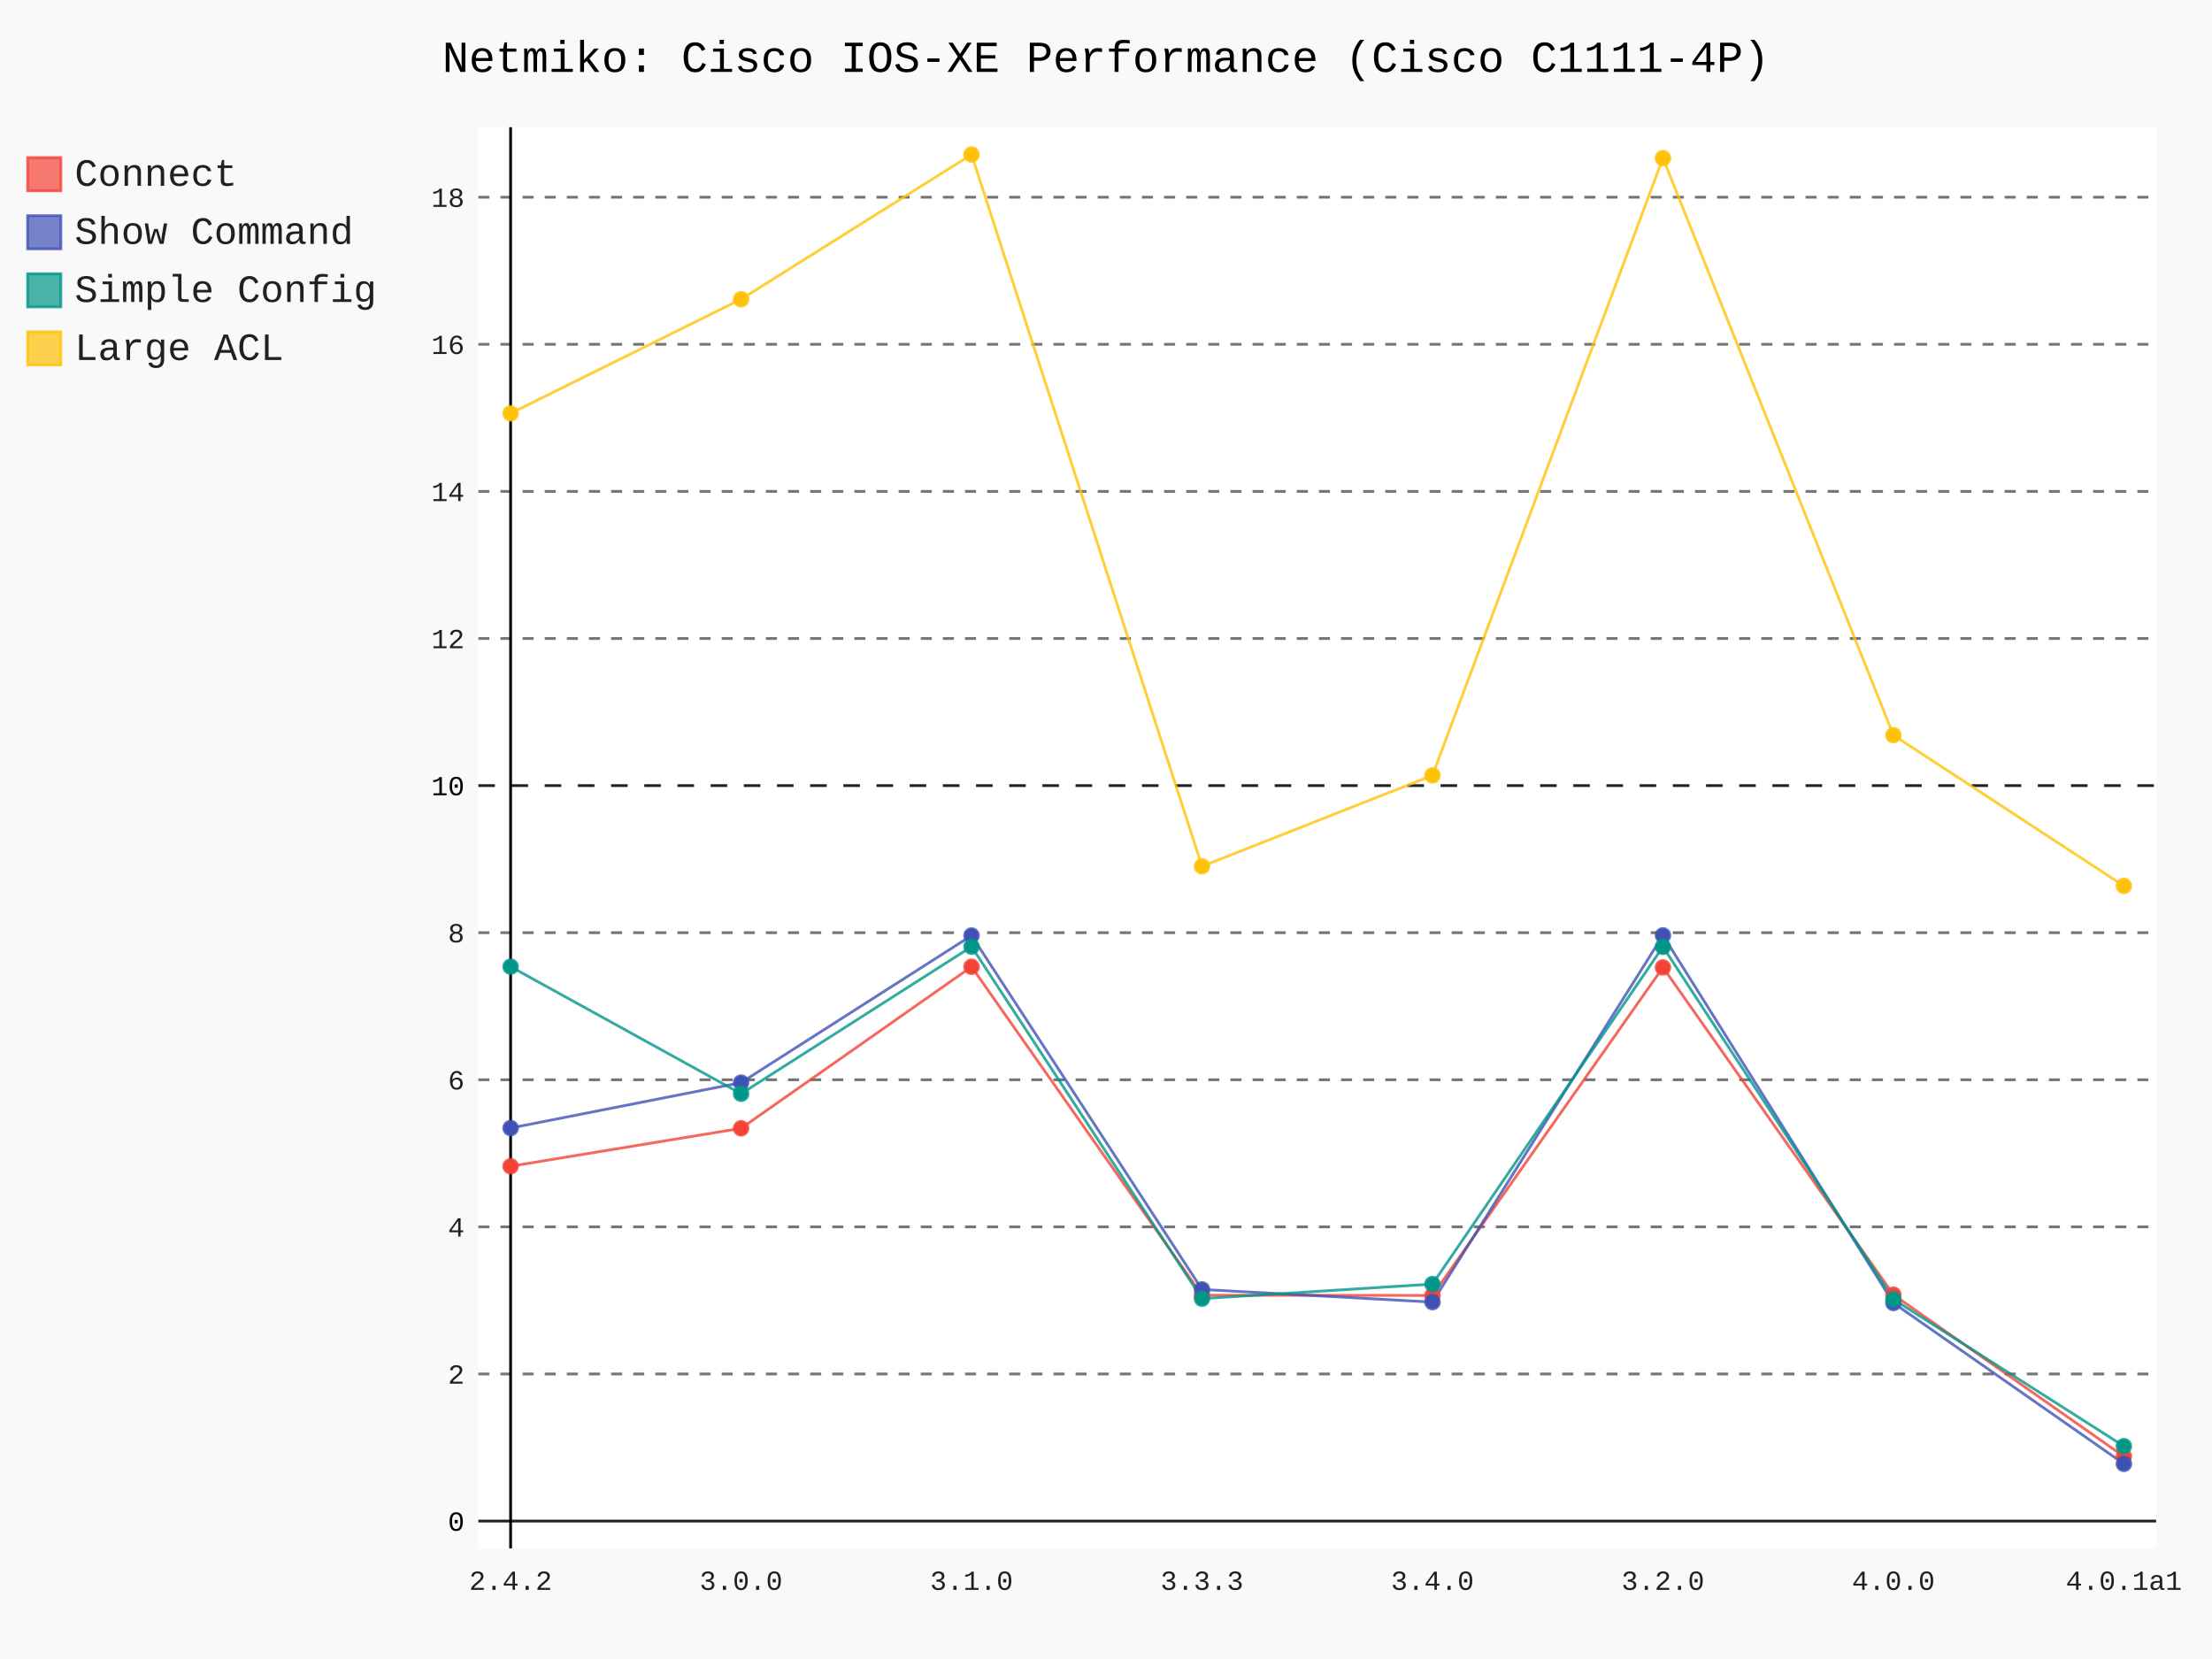
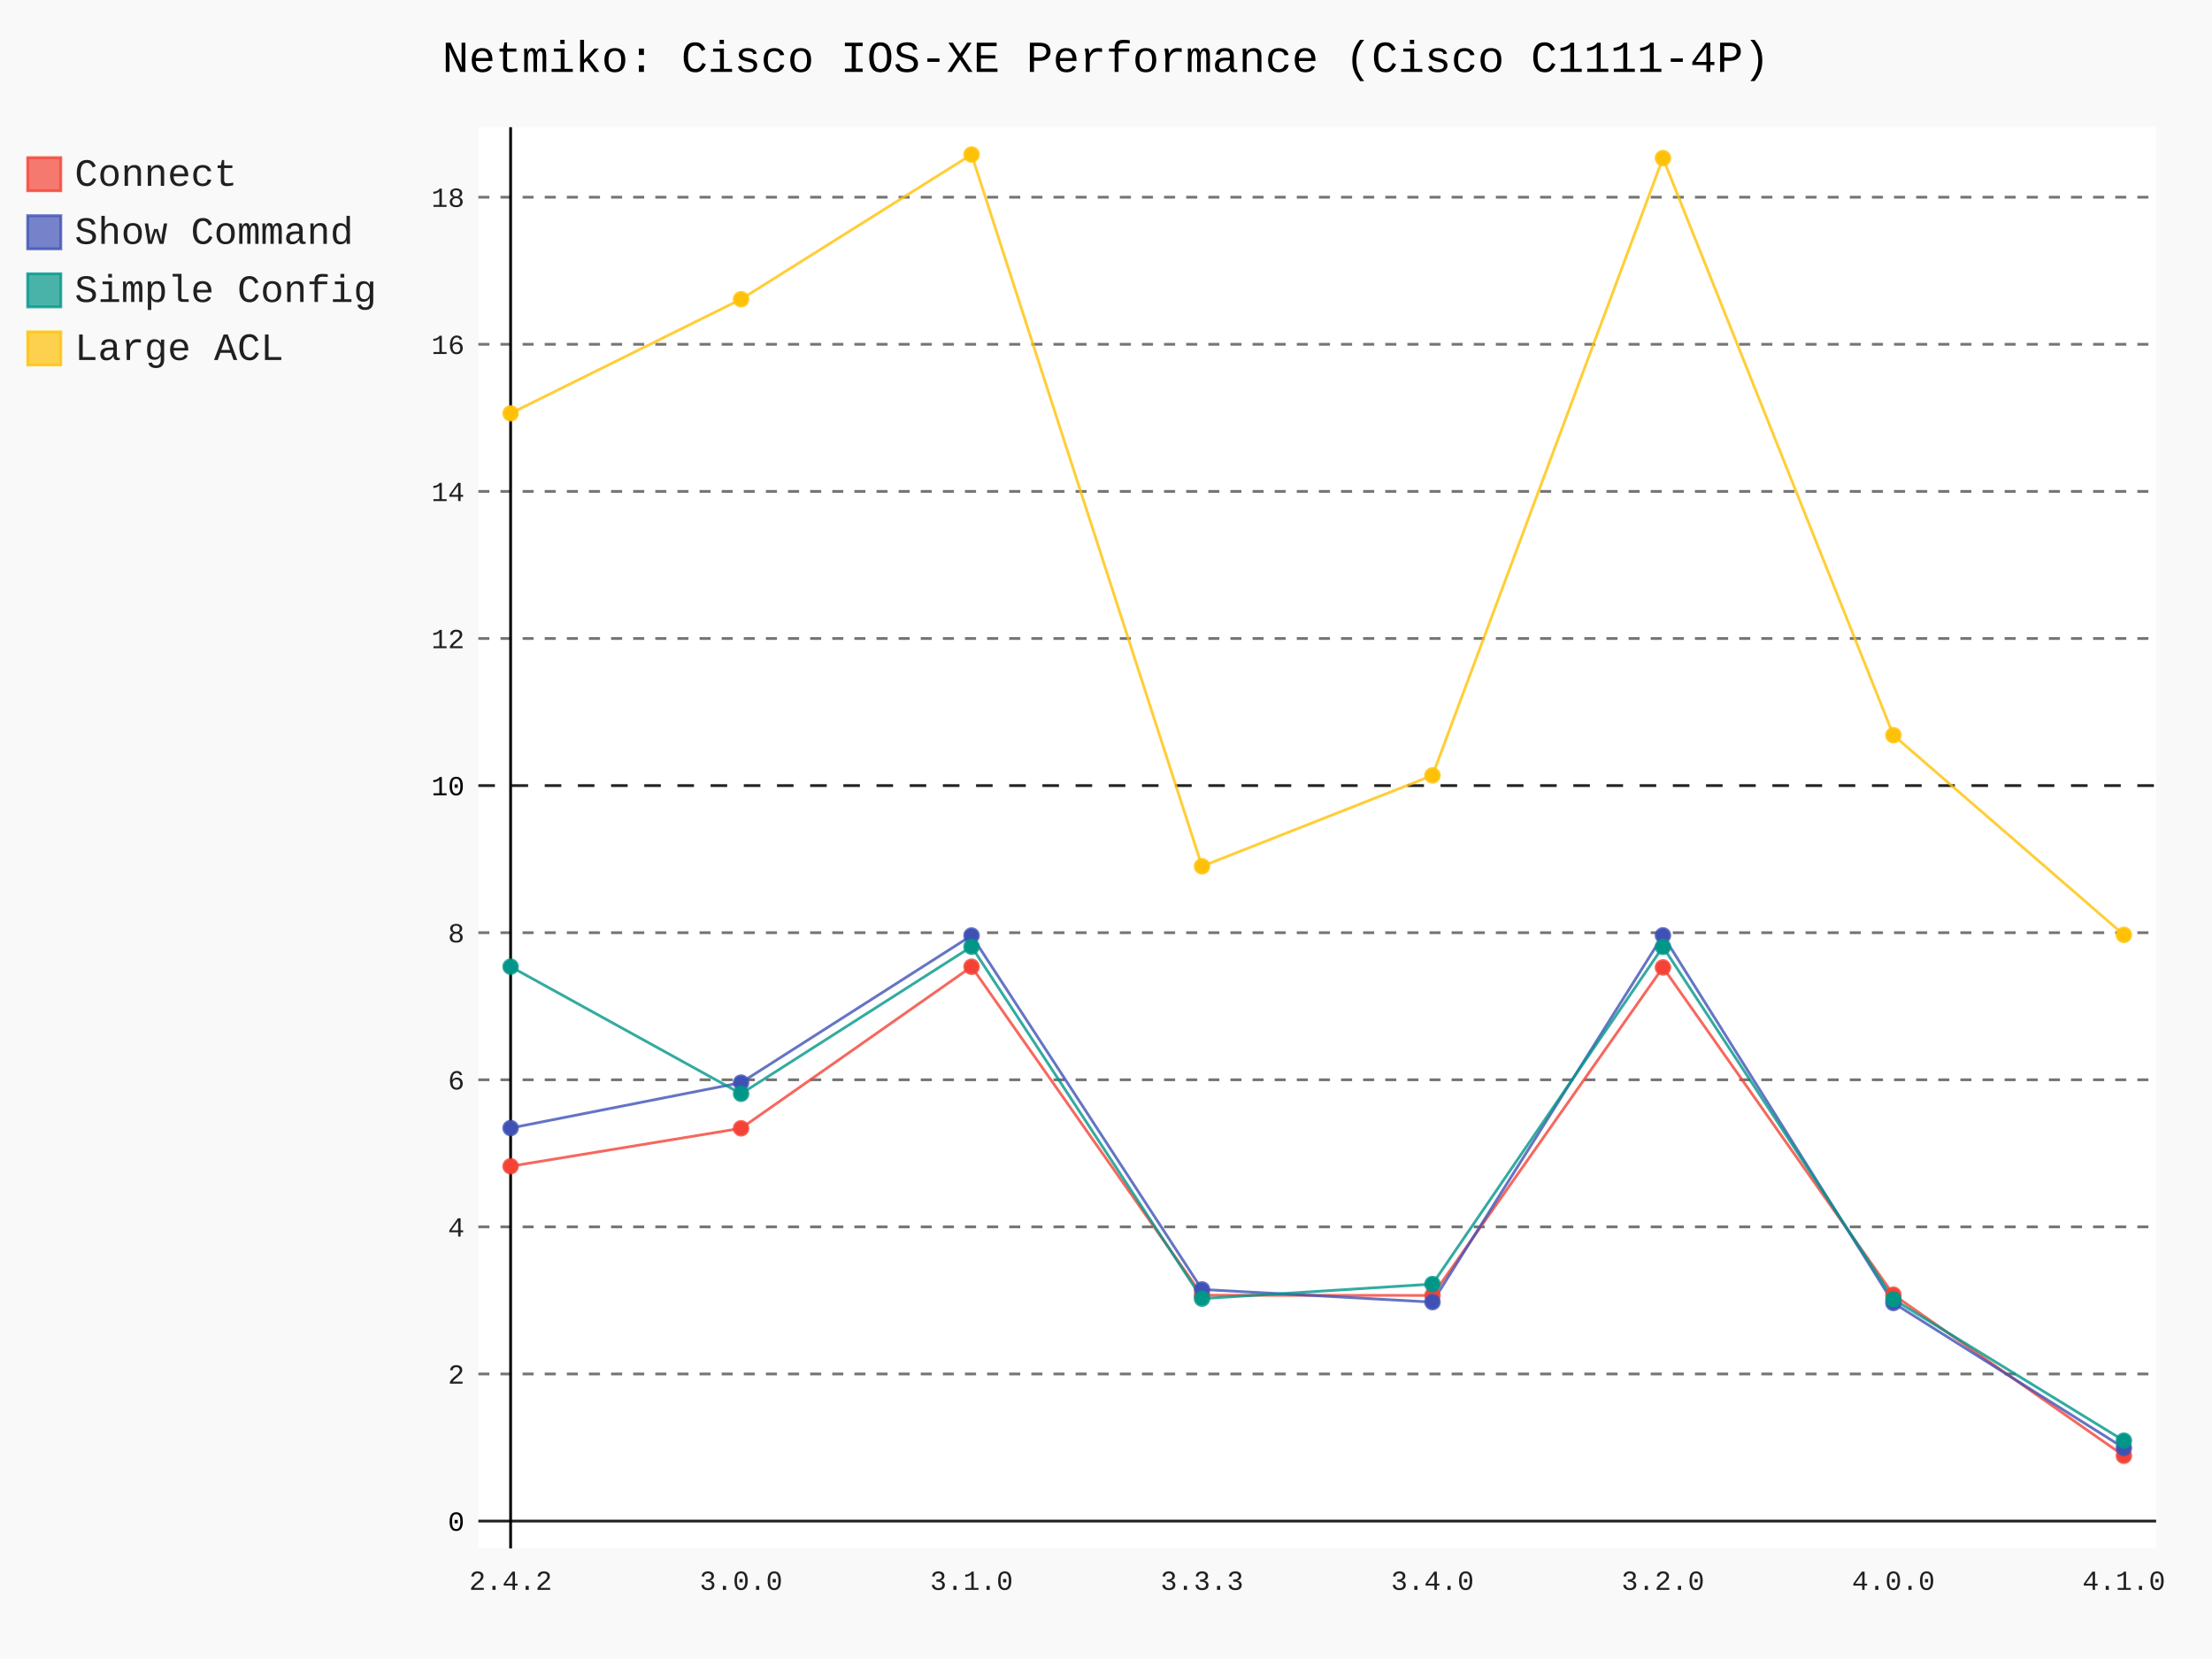
- <svg xmlns="http://www.w3.org/2000/svg" id="chart-150387df-833d-44aa-886b-c54576207d96" class="pygal-chart" viewBox="0 0 800 600">
+ <svg xmlns="http://www.w3.org/2000/svg" id="chart-1b066b8a-cf5d-40ef-bf1a-bc1beccd74e0" class="pygal-chart" viewBox="0 0 800 600">
  <defs>
-     <style type="text/css">#chart-150387df-833d-44aa-886b-c54576207d96{-webkit-user-select:none;-webkit-font-smoothing:antialiased;font-family:Consolas,"Liberation Mono",Menlo,Courier,monospace}#chart-150387df-833d-44aa-886b-c54576207d96 .title{font-family:Consolas,"Liberation Mono",Menlo,Courier,monospace;font-size:16px}#chart-150387df-833d-44aa-886b-c54576207d96 .legends .legend text{font-family:Consolas,"Liberation Mono",Menlo,Courier,monospace;font-size:14px}#chart-150387df-833d-44aa-886b-c54576207d96 .axis text{font-family:Consolas,"Liberation Mono",Menlo,Courier,monospace;font-size:10px}#chart-150387df-833d-44aa-886b-c54576207d96 .axis text.major{font-family:Consolas,"Liberation Mono",Menlo,Courier,monospace;font-size:10px}#chart-150387df-833d-44aa-886b-c54576207d96 .text-overlay text.value{font-family:Consolas,"Liberation Mono",Menlo,Courier,monospace;font-size:16px}#chart-150387df-833d-44aa-886b-c54576207d96 .text-overlay text.label{font-family:Consolas,"Liberation Mono",Menlo,Courier,monospace;font-size:10px}#chart-150387df-833d-44aa-886b-c54576207d96 .tooltip{font-family:Consolas,"Liberation Mono",Menlo,Courier,monospace;font-size:14px}#chart-150387df-833d-44aa-886b-c54576207d96 text.no_data{font-family:Consolas,"Liberation Mono",Menlo,Courier,monospace;font-size:64px}
- #chart-150387df-833d-44aa-886b-c54576207d96{background-color:rgba(249,249,249,1)}#chart-150387df-833d-44aa-886b-c54576207d96 path,#chart-150387df-833d-44aa-886b-c54576207d96 line,#chart-150387df-833d-44aa-886b-c54576207d96 rect,#chart-150387df-833d-44aa-886b-c54576207d96 circle{-webkit-transition:150ms;-moz-transition:150ms;transition:150ms}#chart-150387df-833d-44aa-886b-c54576207d96 .graph &gt; .background{fill:rgba(249,249,249,1)}#chart-150387df-833d-44aa-886b-c54576207d96 .plot &gt; .background{fill:rgba(255,255,255,1)}#chart-150387df-833d-44aa-886b-c54576207d96 .graph{fill:rgba(0,0,0,.87)}#chart-150387df-833d-44aa-886b-c54576207d96 text.no_data{fill:rgba(0,0,0,1)}#chart-150387df-833d-44aa-886b-c54576207d96 .title{fill:rgba(0,0,0,1)}#chart-150387df-833d-44aa-886b-c54576207d96 .legends .legend text{fill:rgba(0,0,0,.87)}#chart-150387df-833d-44aa-886b-c54576207d96 .legends .legend:hover text{fill:rgba(0,0,0,1)}#chart-150387df-833d-44aa-886b-c54576207d96 .axis .line{stroke:rgba(0,0,0,1)}#chart-150387df-833d-44aa-886b-c54576207d96 .axis .guide.line{stroke:rgba(0,0,0,.54)}#chart-150387df-833d-44aa-886b-c54576207d96 .axis .major.line{stroke:rgba(0,0,0,.87)}#chart-150387df-833d-44aa-886b-c54576207d96 .axis text.major{fill:rgba(0,0,0,1)}#chart-150387df-833d-44aa-886b-c54576207d96 .axis.y .guides:hover .guide.line,#chart-150387df-833d-44aa-886b-c54576207d96 .line-graph .axis.x .guides:hover .guide.line,#chart-150387df-833d-44aa-886b-c54576207d96 .stackedline-graph .axis.x .guides:hover .guide.line,#chart-150387df-833d-44aa-886b-c54576207d96 .xy-graph .axis.x .guides:hover .guide.line{stroke:rgba(0,0,0,1)}#chart-150387df-833d-44aa-886b-c54576207d96 .axis .guides:hover text{fill:rgba(0,0,0,1)}#chart-150387df-833d-44aa-886b-c54576207d96 .reactive{fill-opacity:.7;stroke-opacity:.8}#chart-150387df-833d-44aa-886b-c54576207d96 .ci{stroke:rgba(0,0,0,.87)}#chart-150387df-833d-44aa-886b-c54576207d96 .reactive.active,#chart-150387df-833d-44aa-886b-c54576207d96 .active .reactive{fill-opacity:.8;stroke-opacity:.9;stroke-width:4}#chart-150387df-833d-44aa-886b-c54576207d96 .ci .reactive.active{stroke-width:1.5}#chart-150387df-833d-44aa-886b-c54576207d96 .series text{fill:rgba(0,0,0,1)}#chart-150387df-833d-44aa-886b-c54576207d96 .tooltip rect{fill:rgba(255,255,255,1);stroke:rgba(0,0,0,1);-webkit-transition:opacity 150ms;-moz-transition:opacity 150ms;transition:opacity 150ms}#chart-150387df-833d-44aa-886b-c54576207d96 .tooltip .label{fill:rgba(0,0,0,.87)}#chart-150387df-833d-44aa-886b-c54576207d96 .tooltip .label{fill:rgba(0,0,0,.87)}#chart-150387df-833d-44aa-886b-c54576207d96 .tooltip .legend{font-size:.8em;fill:rgba(0,0,0,.54)}#chart-150387df-833d-44aa-886b-c54576207d96 .tooltip .x_label{font-size:.6em;fill:rgba(0,0,0,1)}#chart-150387df-833d-44aa-886b-c54576207d96 .tooltip .xlink{font-size:.5em;text-decoration:underline}#chart-150387df-833d-44aa-886b-c54576207d96 .tooltip .value{font-size:1.5em}#chart-150387df-833d-44aa-886b-c54576207d96 .bound{font-size:.5em}#chart-150387df-833d-44aa-886b-c54576207d96 .max-value{font-size:.75em;fill:rgba(0,0,0,.54)}#chart-150387df-833d-44aa-886b-c54576207d96 .map-element{fill:rgba(255,255,255,1);stroke:rgba(0,0,0,.54) !important}#chart-150387df-833d-44aa-886b-c54576207d96 .map-element .reactive{fill-opacity:inherit;stroke-opacity:inherit}#chart-150387df-833d-44aa-886b-c54576207d96 .color-0,#chart-150387df-833d-44aa-886b-c54576207d96 .color-0 a:visited{stroke:#F44336;fill:#F44336}#chart-150387df-833d-44aa-886b-c54576207d96 .color-1,#chart-150387df-833d-44aa-886b-c54576207d96 .color-1 a:visited{stroke:#3F51B5;fill:#3F51B5}#chart-150387df-833d-44aa-886b-c54576207d96 .color-2,#chart-150387df-833d-44aa-886b-c54576207d96 .color-2 a:visited{stroke:#009688;fill:#009688}#chart-150387df-833d-44aa-886b-c54576207d96 .color-3,#chart-150387df-833d-44aa-886b-c54576207d96 .color-3 a:visited{stroke:#FFC107;fill:#FFC107}#chart-150387df-833d-44aa-886b-c54576207d96 .text-overlay .color-0 text{fill:black}#chart-150387df-833d-44aa-886b-c54576207d96 .text-overlay .color-1 text{fill:black}#chart-150387df-833d-44aa-886b-c54576207d96 .text-overlay .color-2 text{fill:black}#chart-150387df-833d-44aa-886b-c54576207d96 .text-overlay .color-3 text{fill:black}
- #chart-150387df-833d-44aa-886b-c54576207d96 text.no_data{text-anchor:middle}#chart-150387df-833d-44aa-886b-c54576207d96 .guide.line{fill:none}#chart-150387df-833d-44aa-886b-c54576207d96 .centered{text-anchor:middle}#chart-150387df-833d-44aa-886b-c54576207d96 .title{text-anchor:middle}#chart-150387df-833d-44aa-886b-c54576207d96 .legends .legend text{fill-opacity:1}#chart-150387df-833d-44aa-886b-c54576207d96 .axis.x text{text-anchor:middle}#chart-150387df-833d-44aa-886b-c54576207d96 .axis.x:not(.web) text[transform]{text-anchor:start}#chart-150387df-833d-44aa-886b-c54576207d96 .axis.x:not(.web) text[transform].backwards{text-anchor:end}#chart-150387df-833d-44aa-886b-c54576207d96 .axis.y text{text-anchor:end}#chart-150387df-833d-44aa-886b-c54576207d96 .axis.y text[transform].backwards{text-anchor:start}#chart-150387df-833d-44aa-886b-c54576207d96 .axis.y2 text{text-anchor:start}#chart-150387df-833d-44aa-886b-c54576207d96 .axis.y2 text[transform].backwards{text-anchor:end}#chart-150387df-833d-44aa-886b-c54576207d96 .axis .guide.line{stroke-dasharray:4,4}#chart-150387df-833d-44aa-886b-c54576207d96 .axis .major.guide.line{stroke-dasharray:6,6}#chart-150387df-833d-44aa-886b-c54576207d96 .horizontal .axis.y .guide.line,#chart-150387df-833d-44aa-886b-c54576207d96 .horizontal .axis.y2 .guide.line,#chart-150387df-833d-44aa-886b-c54576207d96 .vertical .axis.x .guide.line{opacity:0}#chart-150387df-833d-44aa-886b-c54576207d96 .horizontal .axis.always_show .guide.line,#chart-150387df-833d-44aa-886b-c54576207d96 .vertical .axis.always_show .guide.line{opacity:1 !important}#chart-150387df-833d-44aa-886b-c54576207d96 .axis.y .guides:hover .guide.line,#chart-150387df-833d-44aa-886b-c54576207d96 .axis.y2 .guides:hover .guide.line,#chart-150387df-833d-44aa-886b-c54576207d96 .axis.x .guides:hover .guide.line{opacity:1}#chart-150387df-833d-44aa-886b-c54576207d96 .axis .guides:hover text{opacity:1}#chart-150387df-833d-44aa-886b-c54576207d96 .nofill{fill:none}#chart-150387df-833d-44aa-886b-c54576207d96 .subtle-fill{fill-opacity:.2}#chart-150387df-833d-44aa-886b-c54576207d96 .dot{stroke-width:1px;fill-opacity:1}#chart-150387df-833d-44aa-886b-c54576207d96 .dot.active{stroke-width:5px}#chart-150387df-833d-44aa-886b-c54576207d96 .dot.negative{fill:transparent}#chart-150387df-833d-44aa-886b-c54576207d96 text,#chart-150387df-833d-44aa-886b-c54576207d96 tspan{stroke:none !important}#chart-150387df-833d-44aa-886b-c54576207d96 .series text.active{opacity:1}#chart-150387df-833d-44aa-886b-c54576207d96 .tooltip rect{fill-opacity:.95;stroke-width:.5}#chart-150387df-833d-44aa-886b-c54576207d96 .tooltip text{fill-opacity:1}#chart-150387df-833d-44aa-886b-c54576207d96 .showable{visibility:hidden}#chart-150387df-833d-44aa-886b-c54576207d96 .showable.shown{visibility:visible}#chart-150387df-833d-44aa-886b-c54576207d96 .gauge-background{fill:rgba(229,229,229,1);stroke:none}#chart-150387df-833d-44aa-886b-c54576207d96 .bg-lines{stroke:rgba(249,249,249,1);stroke-width:2px}</style>
+     <style type="text/css">#chart-1b066b8a-cf5d-40ef-bf1a-bc1beccd74e0{-webkit-user-select:none;-webkit-font-smoothing:antialiased;font-family:Consolas,"Liberation Mono",Menlo,Courier,monospace}#chart-1b066b8a-cf5d-40ef-bf1a-bc1beccd74e0 .title{font-family:Consolas,"Liberation Mono",Menlo,Courier,monospace;font-size:16px}#chart-1b066b8a-cf5d-40ef-bf1a-bc1beccd74e0 .legends .legend text{font-family:Consolas,"Liberation Mono",Menlo,Courier,monospace;font-size:14px}#chart-1b066b8a-cf5d-40ef-bf1a-bc1beccd74e0 .axis text{font-family:Consolas,"Liberation Mono",Menlo,Courier,monospace;font-size:10px}#chart-1b066b8a-cf5d-40ef-bf1a-bc1beccd74e0 .axis text.major{font-family:Consolas,"Liberation Mono",Menlo,Courier,monospace;font-size:10px}#chart-1b066b8a-cf5d-40ef-bf1a-bc1beccd74e0 .text-overlay text.value{font-family:Consolas,"Liberation Mono",Menlo,Courier,monospace;font-size:16px}#chart-1b066b8a-cf5d-40ef-bf1a-bc1beccd74e0 .text-overlay text.label{font-family:Consolas,"Liberation Mono",Menlo,Courier,monospace;font-size:10px}#chart-1b066b8a-cf5d-40ef-bf1a-bc1beccd74e0 .tooltip{font-family:Consolas,"Liberation Mono",Menlo,Courier,monospace;font-size:14px}#chart-1b066b8a-cf5d-40ef-bf1a-bc1beccd74e0 text.no_data{font-family:Consolas,"Liberation Mono",Menlo,Courier,monospace;font-size:64px}
+ #chart-1b066b8a-cf5d-40ef-bf1a-bc1beccd74e0{background-color:rgba(249,249,249,1)}#chart-1b066b8a-cf5d-40ef-bf1a-bc1beccd74e0 path,#chart-1b066b8a-cf5d-40ef-bf1a-bc1beccd74e0 line,#chart-1b066b8a-cf5d-40ef-bf1a-bc1beccd74e0 rect,#chart-1b066b8a-cf5d-40ef-bf1a-bc1beccd74e0 circle{-webkit-transition:150ms;-moz-transition:150ms;transition:150ms}#chart-1b066b8a-cf5d-40ef-bf1a-bc1beccd74e0 .graph &gt; .background{fill:rgba(249,249,249,1)}#chart-1b066b8a-cf5d-40ef-bf1a-bc1beccd74e0 .plot &gt; .background{fill:rgba(255,255,255,1)}#chart-1b066b8a-cf5d-40ef-bf1a-bc1beccd74e0 .graph{fill:rgba(0,0,0,.87)}#chart-1b066b8a-cf5d-40ef-bf1a-bc1beccd74e0 text.no_data{fill:rgba(0,0,0,1)}#chart-1b066b8a-cf5d-40ef-bf1a-bc1beccd74e0 .title{fill:rgba(0,0,0,1)}#chart-1b066b8a-cf5d-40ef-bf1a-bc1beccd74e0 .legends .legend text{fill:rgba(0,0,0,.87)}#chart-1b066b8a-cf5d-40ef-bf1a-bc1beccd74e0 .legends .legend:hover text{fill:rgba(0,0,0,1)}#chart-1b066b8a-cf5d-40ef-bf1a-bc1beccd74e0 .axis .line{stroke:rgba(0,0,0,1)}#chart-1b066b8a-cf5d-40ef-bf1a-bc1beccd74e0 .axis .guide.line{stroke:rgba(0,0,0,.54)}#chart-1b066b8a-cf5d-40ef-bf1a-bc1beccd74e0 .axis .major.line{stroke:rgba(0,0,0,.87)}#chart-1b066b8a-cf5d-40ef-bf1a-bc1beccd74e0 .axis text.major{fill:rgba(0,0,0,1)}#chart-1b066b8a-cf5d-40ef-bf1a-bc1beccd74e0 .axis.y .guides:hover .guide.line,#chart-1b066b8a-cf5d-40ef-bf1a-bc1beccd74e0 .line-graph .axis.x .guides:hover .guide.line,#chart-1b066b8a-cf5d-40ef-bf1a-bc1beccd74e0 .stackedline-graph .axis.x .guides:hover .guide.line,#chart-1b066b8a-cf5d-40ef-bf1a-bc1beccd74e0 .xy-graph .axis.x .guides:hover .guide.line{stroke:rgba(0,0,0,1)}#chart-1b066b8a-cf5d-40ef-bf1a-bc1beccd74e0 .axis .guides:hover text{fill:rgba(0,0,0,1)}#chart-1b066b8a-cf5d-40ef-bf1a-bc1beccd74e0 .reactive{fill-opacity:.7;stroke-opacity:.8}#chart-1b066b8a-cf5d-40ef-bf1a-bc1beccd74e0 .ci{stroke:rgba(0,0,0,.87)}#chart-1b066b8a-cf5d-40ef-bf1a-bc1beccd74e0 .reactive.active,#chart-1b066b8a-cf5d-40ef-bf1a-bc1beccd74e0 .active .reactive{fill-opacity:.8;stroke-opacity:.9;stroke-width:4}#chart-1b066b8a-cf5d-40ef-bf1a-bc1beccd74e0 .ci .reactive.active{stroke-width:1.5}#chart-1b066b8a-cf5d-40ef-bf1a-bc1beccd74e0 .series text{fill:rgba(0,0,0,1)}#chart-1b066b8a-cf5d-40ef-bf1a-bc1beccd74e0 .tooltip rect{fill:rgba(255,255,255,1);stroke:rgba(0,0,0,1);-webkit-transition:opacity 150ms;-moz-transition:opacity 150ms;transition:opacity 150ms}#chart-1b066b8a-cf5d-40ef-bf1a-bc1beccd74e0 .tooltip .label{fill:rgba(0,0,0,.87)}#chart-1b066b8a-cf5d-40ef-bf1a-bc1beccd74e0 .tooltip .label{fill:rgba(0,0,0,.87)}#chart-1b066b8a-cf5d-40ef-bf1a-bc1beccd74e0 .tooltip .legend{font-size:.8em;fill:rgba(0,0,0,.54)}#chart-1b066b8a-cf5d-40ef-bf1a-bc1beccd74e0 .tooltip .x_label{font-size:.6em;fill:rgba(0,0,0,1)}#chart-1b066b8a-cf5d-40ef-bf1a-bc1beccd74e0 .tooltip .xlink{font-size:.5em;text-decoration:underline}#chart-1b066b8a-cf5d-40ef-bf1a-bc1beccd74e0 .tooltip .value{font-size:1.5em}#chart-1b066b8a-cf5d-40ef-bf1a-bc1beccd74e0 .bound{font-size:.5em}#chart-1b066b8a-cf5d-40ef-bf1a-bc1beccd74e0 .max-value{font-size:.75em;fill:rgba(0,0,0,.54)}#chart-1b066b8a-cf5d-40ef-bf1a-bc1beccd74e0 .map-element{fill:rgba(255,255,255,1);stroke:rgba(0,0,0,.54) !important}#chart-1b066b8a-cf5d-40ef-bf1a-bc1beccd74e0 .map-element .reactive{fill-opacity:inherit;stroke-opacity:inherit}#chart-1b066b8a-cf5d-40ef-bf1a-bc1beccd74e0 .color-0,#chart-1b066b8a-cf5d-40ef-bf1a-bc1beccd74e0 .color-0 a:visited{stroke:#F44336;fill:#F44336}#chart-1b066b8a-cf5d-40ef-bf1a-bc1beccd74e0 .color-1,#chart-1b066b8a-cf5d-40ef-bf1a-bc1beccd74e0 .color-1 a:visited{stroke:#3F51B5;fill:#3F51B5}#chart-1b066b8a-cf5d-40ef-bf1a-bc1beccd74e0 .color-2,#chart-1b066b8a-cf5d-40ef-bf1a-bc1beccd74e0 .color-2 a:visited{stroke:#009688;fill:#009688}#chart-1b066b8a-cf5d-40ef-bf1a-bc1beccd74e0 .color-3,#chart-1b066b8a-cf5d-40ef-bf1a-bc1beccd74e0 .color-3 a:visited{stroke:#FFC107;fill:#FFC107}#chart-1b066b8a-cf5d-40ef-bf1a-bc1beccd74e0 .text-overlay .color-0 text{fill:black}#chart-1b066b8a-cf5d-40ef-bf1a-bc1beccd74e0 .text-overlay .color-1 text{fill:black}#chart-1b066b8a-cf5d-40ef-bf1a-bc1beccd74e0 .text-overlay .color-2 text{fill:black}#chart-1b066b8a-cf5d-40ef-bf1a-bc1beccd74e0 .text-overlay .color-3 text{fill:black}
+ #chart-1b066b8a-cf5d-40ef-bf1a-bc1beccd74e0 text.no_data{text-anchor:middle}#chart-1b066b8a-cf5d-40ef-bf1a-bc1beccd74e0 .guide.line{fill:none}#chart-1b066b8a-cf5d-40ef-bf1a-bc1beccd74e0 .centered{text-anchor:middle}#chart-1b066b8a-cf5d-40ef-bf1a-bc1beccd74e0 .title{text-anchor:middle}#chart-1b066b8a-cf5d-40ef-bf1a-bc1beccd74e0 .legends .legend text{fill-opacity:1}#chart-1b066b8a-cf5d-40ef-bf1a-bc1beccd74e0 .axis.x text{text-anchor:middle}#chart-1b066b8a-cf5d-40ef-bf1a-bc1beccd74e0 .axis.x:not(.web) text[transform]{text-anchor:start}#chart-1b066b8a-cf5d-40ef-bf1a-bc1beccd74e0 .axis.x:not(.web) text[transform].backwards{text-anchor:end}#chart-1b066b8a-cf5d-40ef-bf1a-bc1beccd74e0 .axis.y text{text-anchor:end}#chart-1b066b8a-cf5d-40ef-bf1a-bc1beccd74e0 .axis.y text[transform].backwards{text-anchor:start}#chart-1b066b8a-cf5d-40ef-bf1a-bc1beccd74e0 .axis.y2 text{text-anchor:start}#chart-1b066b8a-cf5d-40ef-bf1a-bc1beccd74e0 .axis.y2 text[transform].backwards{text-anchor:end}#chart-1b066b8a-cf5d-40ef-bf1a-bc1beccd74e0 .axis .guide.line{stroke-dasharray:4,4}#chart-1b066b8a-cf5d-40ef-bf1a-bc1beccd74e0 .axis .major.guide.line{stroke-dasharray:6,6}#chart-1b066b8a-cf5d-40ef-bf1a-bc1beccd74e0 .horizontal .axis.y .guide.line,#chart-1b066b8a-cf5d-40ef-bf1a-bc1beccd74e0 .horizontal .axis.y2 .guide.line,#chart-1b066b8a-cf5d-40ef-bf1a-bc1beccd74e0 .vertical .axis.x .guide.line{opacity:0}#chart-1b066b8a-cf5d-40ef-bf1a-bc1beccd74e0 .horizontal .axis.always_show .guide.line,#chart-1b066b8a-cf5d-40ef-bf1a-bc1beccd74e0 .vertical .axis.always_show .guide.line{opacity:1 !important}#chart-1b066b8a-cf5d-40ef-bf1a-bc1beccd74e0 .axis.y .guides:hover .guide.line,#chart-1b066b8a-cf5d-40ef-bf1a-bc1beccd74e0 .axis.y2 .guides:hover .guide.line,#chart-1b066b8a-cf5d-40ef-bf1a-bc1beccd74e0 .axis.x .guides:hover .guide.line{opacity:1}#chart-1b066b8a-cf5d-40ef-bf1a-bc1beccd74e0 .axis .guides:hover text{opacity:1}#chart-1b066b8a-cf5d-40ef-bf1a-bc1beccd74e0 .nofill{fill:none}#chart-1b066b8a-cf5d-40ef-bf1a-bc1beccd74e0 .subtle-fill{fill-opacity:.2}#chart-1b066b8a-cf5d-40ef-bf1a-bc1beccd74e0 .dot{stroke-width:1px;fill-opacity:1}#chart-1b066b8a-cf5d-40ef-bf1a-bc1beccd74e0 .dot.active{stroke-width:5px}#chart-1b066b8a-cf5d-40ef-bf1a-bc1beccd74e0 .dot.negative{fill:transparent}#chart-1b066b8a-cf5d-40ef-bf1a-bc1beccd74e0 text,#chart-1b066b8a-cf5d-40ef-bf1a-bc1beccd74e0 tspan{stroke:none !important}#chart-1b066b8a-cf5d-40ef-bf1a-bc1beccd74e0 .series text.active{opacity:1}#chart-1b066b8a-cf5d-40ef-bf1a-bc1beccd74e0 .tooltip rect{fill-opacity:.95;stroke-width:.5}#chart-1b066b8a-cf5d-40ef-bf1a-bc1beccd74e0 .tooltip text{fill-opacity:1}#chart-1b066b8a-cf5d-40ef-bf1a-bc1beccd74e0 .showable{visibility:hidden}#chart-1b066b8a-cf5d-40ef-bf1a-bc1beccd74e0 .showable.shown{visibility:visible}#chart-1b066b8a-cf5d-40ef-bf1a-bc1beccd74e0 .gauge-background{fill:rgba(229,229,229,1);stroke:none}#chart-1b066b8a-cf5d-40ef-bf1a-bc1beccd74e0 .bg-lines{stroke:rgba(249,249,249,1);stroke-width:2px}</style>
  </defs>
  <g class="graph line-graph vertical">
    <rect x="0" y="0" width="800" height="600" class="background" />
    <g transform="translate(173, 46)" class="plot">
      <rect x="0" y="0" width="606.8" height="514" class="background" />
      <g class="axis y always_show">
        <g class="guides">
          <path d="M0 504.115 h606.8" class="axis major line" />
          <text x="-5" y="507.615" class="major">0</text>
        </g>
        <g class="guides">
          <path d="M0 450.916 h606.8" class="guide line" />
          <text x="-5" y="454.416" class="">2</text>
        </g>
        <g class="guides">
          <path d="M0 397.717 h606.8" class="guide line" />
          <text x="-5" y="401.217" class="">4</text>
        </g>
        <g class="guides">
          <path d="M0 344.518 h606.8" class="guide line" />
          <text x="-5" y="348.018" class="">6</text>
        </g>
        <g class="guides">
          <path d="M0 291.319 h606.8" class="guide line" />
          <text x="-5" y="294.819" class="">8</text>
        </g>
        <g class="guides">
          <path d="M0 238.12 h606.8" class="major guide line" />
          <text x="-5" y="241.62" class="major">10</text>
        </g>
        <g class="guides">
          <path d="M0 184.921 h606.8" class="guide line" />
          <text x="-5" y="188.421" class="">12</text>
        </g>
        <g class="guides">
          <path d="M0 131.722 h606.8" class="guide line" />
          <text x="-5" y="135.222" class="">14</text>
        </g>
        <g class="guides">
          <path d="M0 78.523 h606.8" class="guide line" />
          <text x="-5" y="82.023" class="">16</text>
        </g>
        <g class="guides">
          <path d="M0 25.324 h606.8" class="guide line" />
          <text x="-5" y="28.824" class="">18</text>
        </g>
      </g>
      <g class="axis x">
        <g class="guides">
          <path d="M11.669 0 v514" class="line" />
          <text x="11.669" y="529.0" class="">2.4.2</text>
        </g>
        <g class="guides">
          <path d="M95.021 0 v514" class="guide line" />
          <text x="95.021" y="529.0" class="">3.0.0</text>
        </g>
        <g class="guides">
          <path d="M178.373 0 v514" class="guide line" />
          <text x="178.373" y="529.0" class="">3.1.0</text>
        </g>
        <g class="guides">
          <path d="M261.724 0 v514" class="guide line" />
          <text x="261.724" y="529.0" class="">3.3.3</text>
        </g>
        <g class="guides">
          <path d="M345.076 0 v514" class="guide line" />
          <text x="345.076" y="529.0" class="">3.4.0</text>
        </g>
        <g class="guides">
          <path d="M428.427 0 v514" class="guide line" />
          <text x="428.427" y="529.0" class="">3.2.0</text>
        </g>
        <g class="guides">
          <path d="M511.779 0 v514" class="guide line" />
          <text x="511.779" y="529.0" class="">4.0.0</text>
        </g>
        <g class="guides">
          <path d="M595.131 0 v514" class="guide line" />
-           <text x="595.131" y="529.0" class="">4.0.1a1</text>
+           <text x="595.131" y="529.0" class="">4.1.0</text>
        </g>
      </g>
      <g class="series serie-0 color-0">
-         <path d="M11.669 375.79 L95.021 362.068 178.373 303.639 261.724 422.439 345.076 422.51 428.427 303.877 511.779 422.261 595.131 480.758" class="line reactive nofill" />
+         <path d="M11.669 375.79 L95.021 362.068 178.373 303.639 261.724 422.439 345.076 422.51 428.427 303.877 511.779 422.261 595.131 480.504" class="line reactive nofill" />
      </g>
      <g class="series serie-1 color-1">
-         <path d="M11.669 361.973 L95.021 345.553 178.373 292.354 261.724 420.35 345.076 424.924 428.427 292.302 511.779 425.236 595.131 483.411" class="line reactive nofill" />
+         <path d="M11.669 361.973 L95.021 345.553 178.373 292.354 261.724 420.35 345.076 424.924 428.427 292.302 511.779 425.236 595.131 477.684" class="line reactive nofill" />
      </g>
      <g class="series serie-2 color-2">
-         <path d="M11.669 303.608 L95.021 349.567 178.373 296.367 261.724 423.669 345.076 418.402 428.427 296.435 511.779 423.903 595.131 477.034" class="line reactive nofill" />
+         <path d="M11.669 303.608 L95.021 349.567 178.373 296.367 261.724 423.669 345.076 418.402 428.427 296.435 511.779 423.903 595.131 475.043" class="line reactive nofill" />
      </g>
      <g class="series serie-3 color-3">
-         <path d="M11.669 103.504 L95.021 62.217 178.373 9.885 261.724 267.309 345.076 234.439 428.427 11.177 511.779 219.89 595.131 274.406" class="line reactive nofill" />
+         <path d="M11.669 103.504 L95.021 62.217 178.373 9.885 261.724 267.309 345.076 234.439 428.427 11.177 511.779 219.89 595.131 292.104" class="line reactive nofill" />
      </g>
    </g>
    <g class="titles">
      <text x="400.0" y="26" class="title plot_title">Netmiko: Cisco IOS-XE Performance (Cisco C1111-4P)</text>
    </g>
    <g transform="translate(173, 46)" class="plot overlay">
      <g class="series serie-0 color-0">
        <g class="dots">
          <circle cx="11.669" cy="375.79" r="2.5" class="dot reactive tooltip-trigger" />
        </g>
        <g class="dots">
          <circle cx="95.021" cy="362.068" r="2.5" class="dot reactive tooltip-trigger" />
        </g>
        <g class="dots">
          <circle cx="178.373" cy="303.639" r="2.5" class="dot reactive tooltip-trigger" />
        </g>
        <g class="dots">
          <circle cx="261.724" cy="422.439" r="2.5" class="dot reactive tooltip-trigger" />
        </g>
        <g class="dots">
          <circle cx="345.076" cy="422.51" r="2.5" class="dot reactive tooltip-trigger" />
        </g>
        <g class="dots">
          <circle cx="428.427" cy="303.877" r="2.5" class="dot reactive tooltip-trigger" />
        </g>
        <g class="dots">
          <circle cx="511.779" cy="422.261" r="2.5" class="dot reactive tooltip-trigger" />
        </g>
        <g class="dots">
-           <circle cx="595.131" cy="480.758" r="2.5" class="dot reactive tooltip-trigger" />
+           <circle cx="595.131" cy="480.504" r="2.5" class="dot reactive tooltip-trigger" />
        </g>
      </g>
      <g class="series serie-1 color-1">
        <g class="dots">
          <circle cx="11.669" cy="361.973" r="2.5" class="dot reactive tooltip-trigger" />
        </g>
        <g class="dots">
          <circle cx="95.021" cy="345.553" r="2.5" class="dot reactive tooltip-trigger" />
        </g>
        <g class="dots">
          <circle cx="178.373" cy="292.354" r="2.5" class="dot reactive tooltip-trigger" />
        </g>
        <g class="dots">
          <circle cx="261.724" cy="420.35" r="2.5" class="dot reactive tooltip-trigger" />
        </g>
        <g class="dots">
          <circle cx="345.076" cy="424.924" r="2.5" class="dot reactive tooltip-trigger" />
        </g>
        <g class="dots">
          <circle cx="428.427" cy="292.302" r="2.5" class="dot reactive tooltip-trigger" />
        </g>
        <g class="dots">
          <circle cx="511.779" cy="425.236" r="2.5" class="dot reactive tooltip-trigger" />
        </g>
        <g class="dots">
-           <circle cx="595.131" cy="483.411" r="2.5" class="dot reactive tooltip-trigger" />
+           <circle cx="595.131" cy="477.684" r="2.5" class="dot reactive tooltip-trigger" />
        </g>
      </g>
      <g class="series serie-2 color-2">
        <g class="dots">
          <circle cx="11.669" cy="303.608" r="2.5" class="dot reactive tooltip-trigger" />
        </g>
        <g class="dots">
          <circle cx="95.021" cy="349.567" r="2.5" class="dot reactive tooltip-trigger" />
        </g>
        <g class="dots">
          <circle cx="178.373" cy="296.367" r="2.5" class="dot reactive tooltip-trigger" />
        </g>
        <g class="dots">
          <circle cx="261.724" cy="423.669" r="2.5" class="dot reactive tooltip-trigger" />
        </g>
        <g class="dots">
          <circle cx="345.076" cy="418.402" r="2.5" class="dot reactive tooltip-trigger" />
        </g>
        <g class="dots">
          <circle cx="428.427" cy="296.435" r="2.5" class="dot reactive tooltip-trigger" />
        </g>
        <g class="dots">
          <circle cx="511.779" cy="423.903" r="2.5" class="dot reactive tooltip-trigger" />
        </g>
        <g class="dots">
-           <circle cx="595.131" cy="477.034" r="2.5" class="dot reactive tooltip-trigger" />
+           <circle cx="595.131" cy="475.043" r="2.5" class="dot reactive tooltip-trigger" />
        </g>
      </g>
      <g class="series serie-3 color-3">
        <g class="dots">
          <circle cx="11.669" cy="103.504" r="2.5" class="dot reactive tooltip-trigger" />
        </g>
        <g class="dots">
          <circle cx="95.021" cy="62.217" r="2.5" class="dot reactive tooltip-trigger" />
        </g>
        <g class="dots">
          <circle cx="178.373" cy="9.885" r="2.5" class="dot reactive tooltip-trigger" />
        </g>
        <g class="dots">
          <circle cx="261.724" cy="267.309" r="2.5" class="dot reactive tooltip-trigger" />
        </g>
        <g class="dots">
          <circle cx="345.076" cy="234.439" r="2.5" class="dot reactive tooltip-trigger" />
        </g>
        <g class="dots">
          <circle cx="428.427" cy="11.177" r="2.5" class="dot reactive tooltip-trigger" />
        </g>
        <g class="dots">
          <circle cx="511.779" cy="219.89" r="2.5" class="dot reactive tooltip-trigger" />
        </g>
        <g class="dots">
-           <circle cx="595.131" cy="274.406" r="2.5" class="dot reactive tooltip-trigger" />
+           <circle cx="595.131" cy="292.104" r="2.5" class="dot reactive tooltip-trigger" />
        </g>
      </g>
    </g>
    <g transform="translate(173, 46)" class="plot text-overlay">
      <g class="series serie-0 color-0" />
      <g class="series serie-1 color-1" />
      <g class="series serie-2 color-2" />
      <g class="series serie-3 color-3" />
    </g>
    <g transform="translate(173, 46)" class="plot tooltip-overlay">
      <g transform="translate(0 0)" style="opacity: 0" class="tooltip">
        <rect rx="0" ry="0" width="0" height="0" class="tooltip-box" />
        <g class="text" />
      </g>
    </g>
    <g transform="translate(10, 56)" class="legends">
      <g id="activate-serie-0" class="legend reactive activate-serie">
        <rect x="0.0" y="1.0" width="12" height="12" class="color-0 reactive" />
        <text x="17.0" y="11.2">Connect</text>
      </g>
      <g id="activate-serie-1" class="legend reactive activate-serie">
        <rect x="0.0" y="22.0" width="12" height="12" class="color-1 reactive" />
        <text x="17.0" y="32.2">Show Command</text>
      </g>
      <g id="activate-serie-2" class="legend reactive activate-serie">
        <rect x="0.0" y="43.0" width="12" height="12" class="color-2 reactive" />
        <text x="17.0" y="53.2">Simple Config</text>
      </g>
      <g id="activate-serie-3" class="legend reactive activate-serie">
        <rect x="0.0" y="64.0" width="12" height="12" class="color-3 reactive" />
        <text x="17.0" y="74.2">Large ACL</text>
      </g>
    </g>
    <g transform="translate(790, 56)" class="legends" />
  </g>
</svg>
